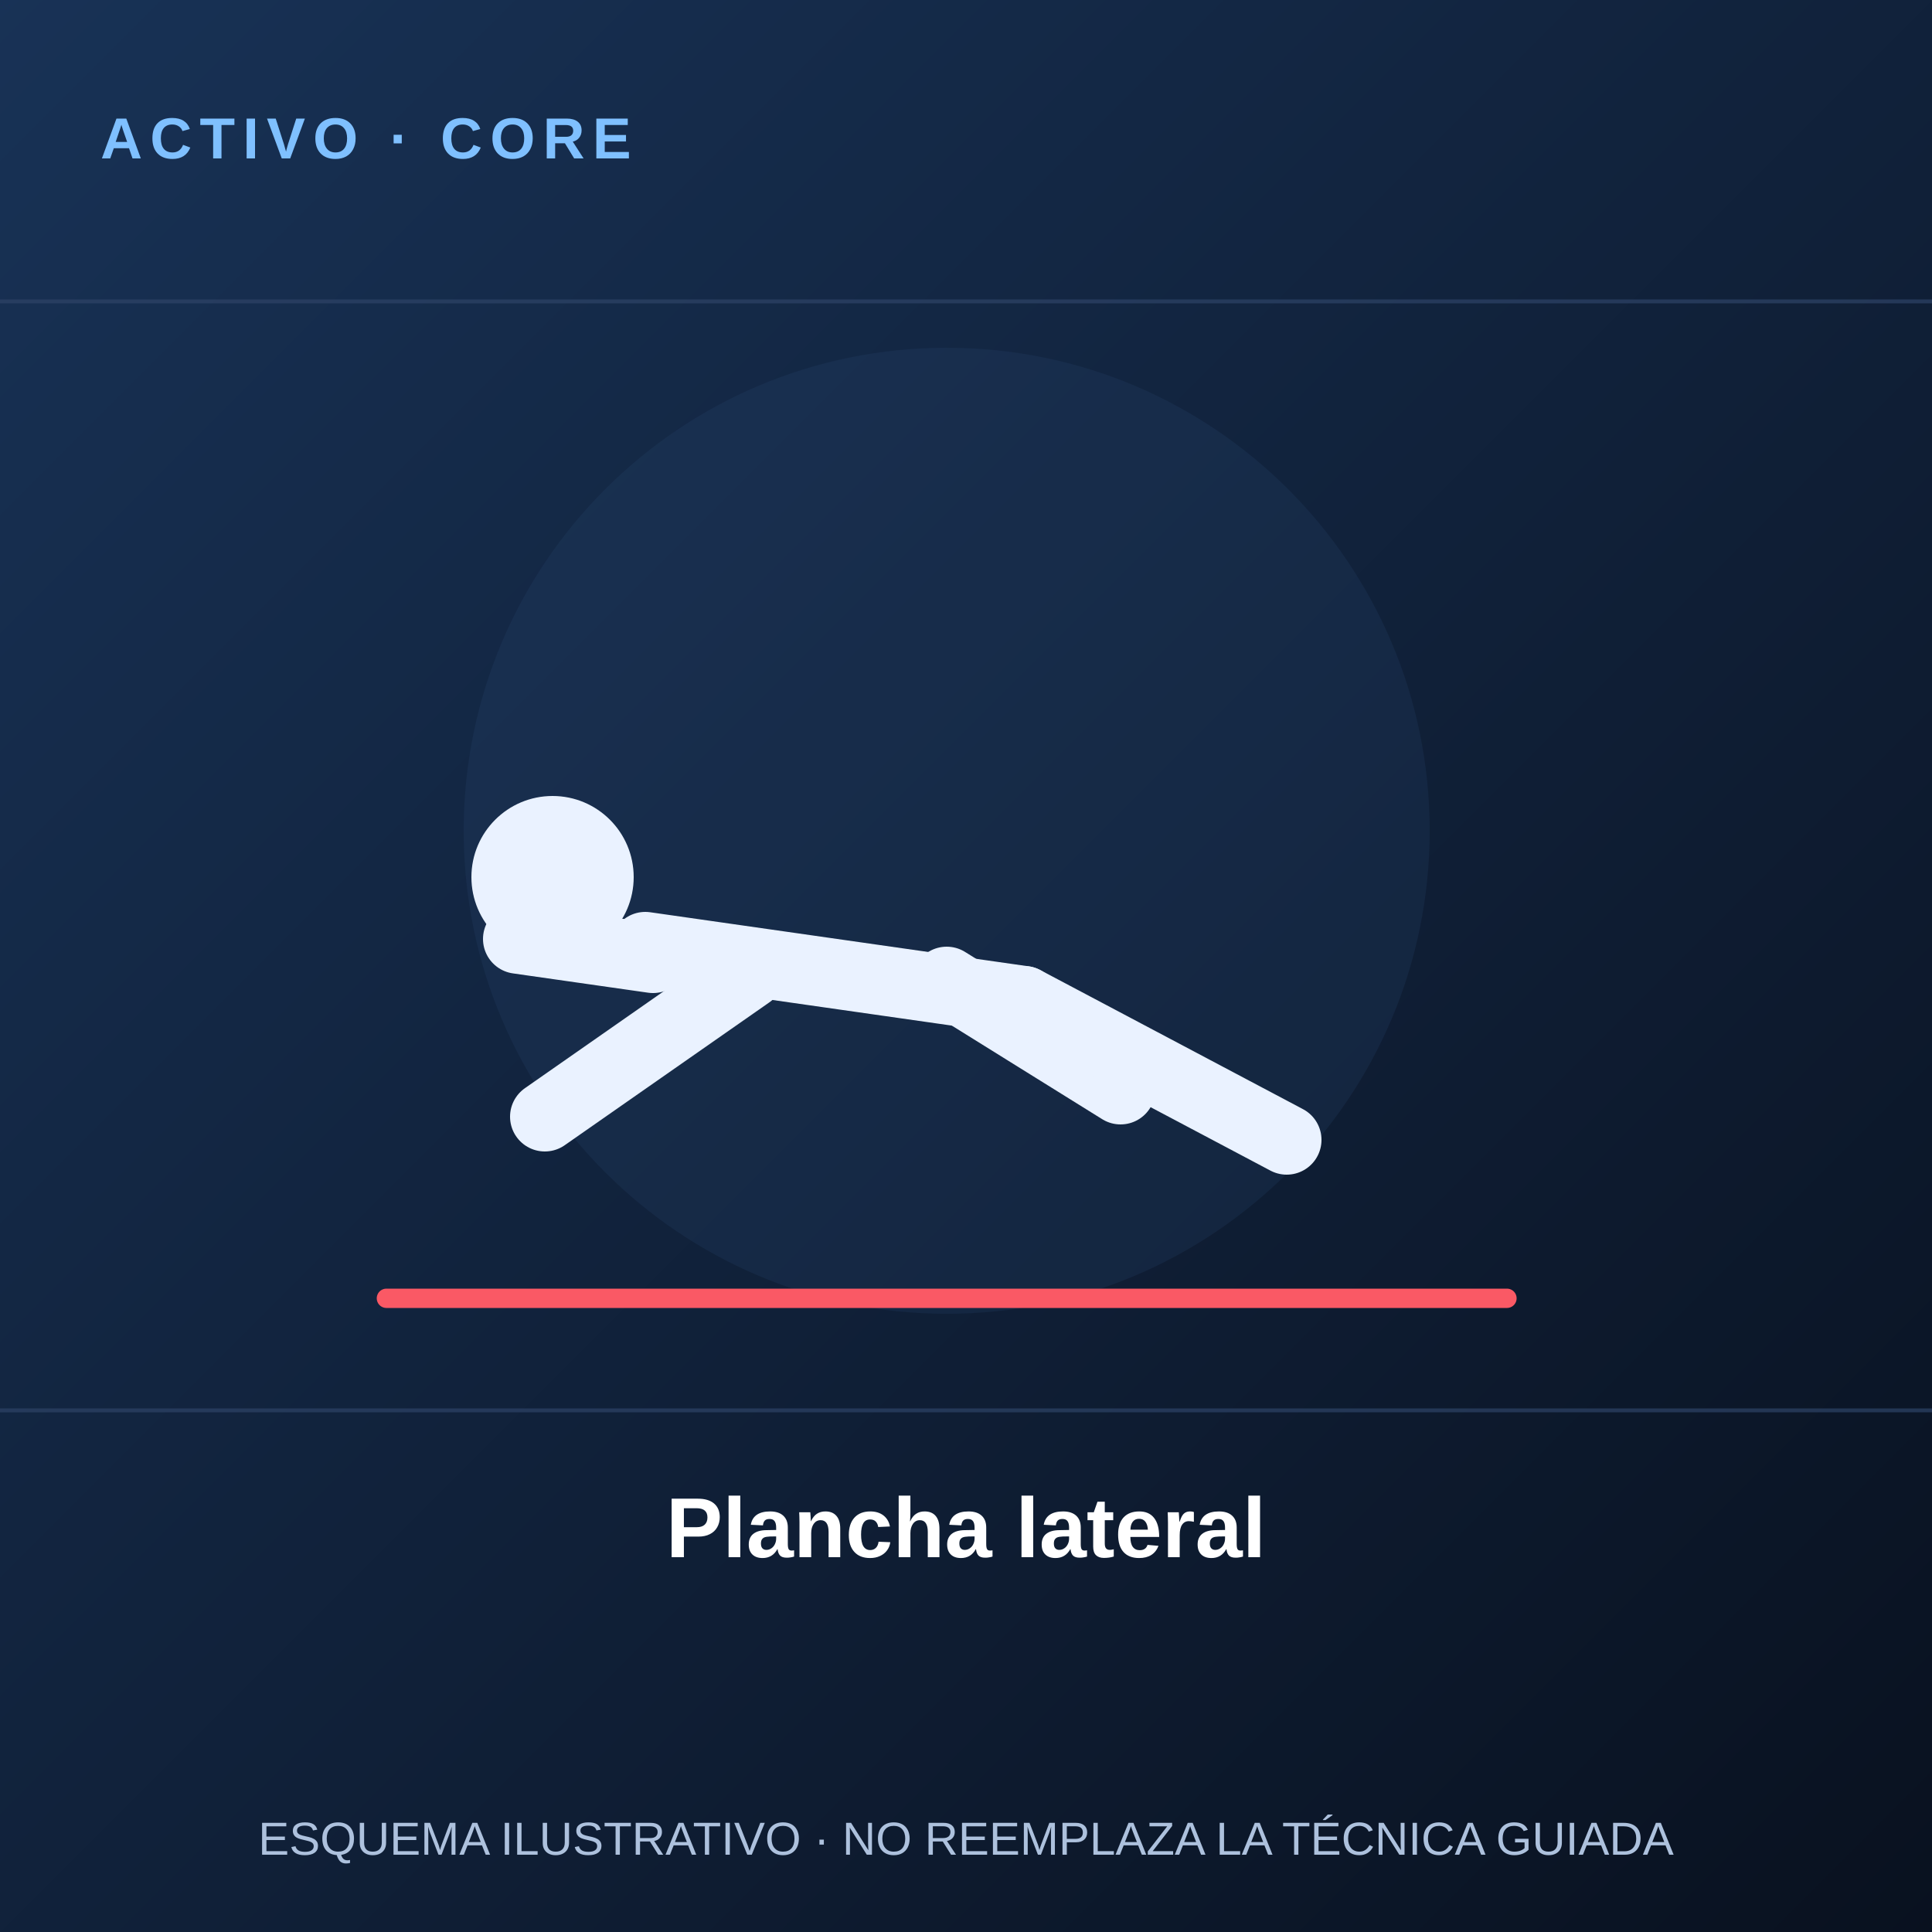
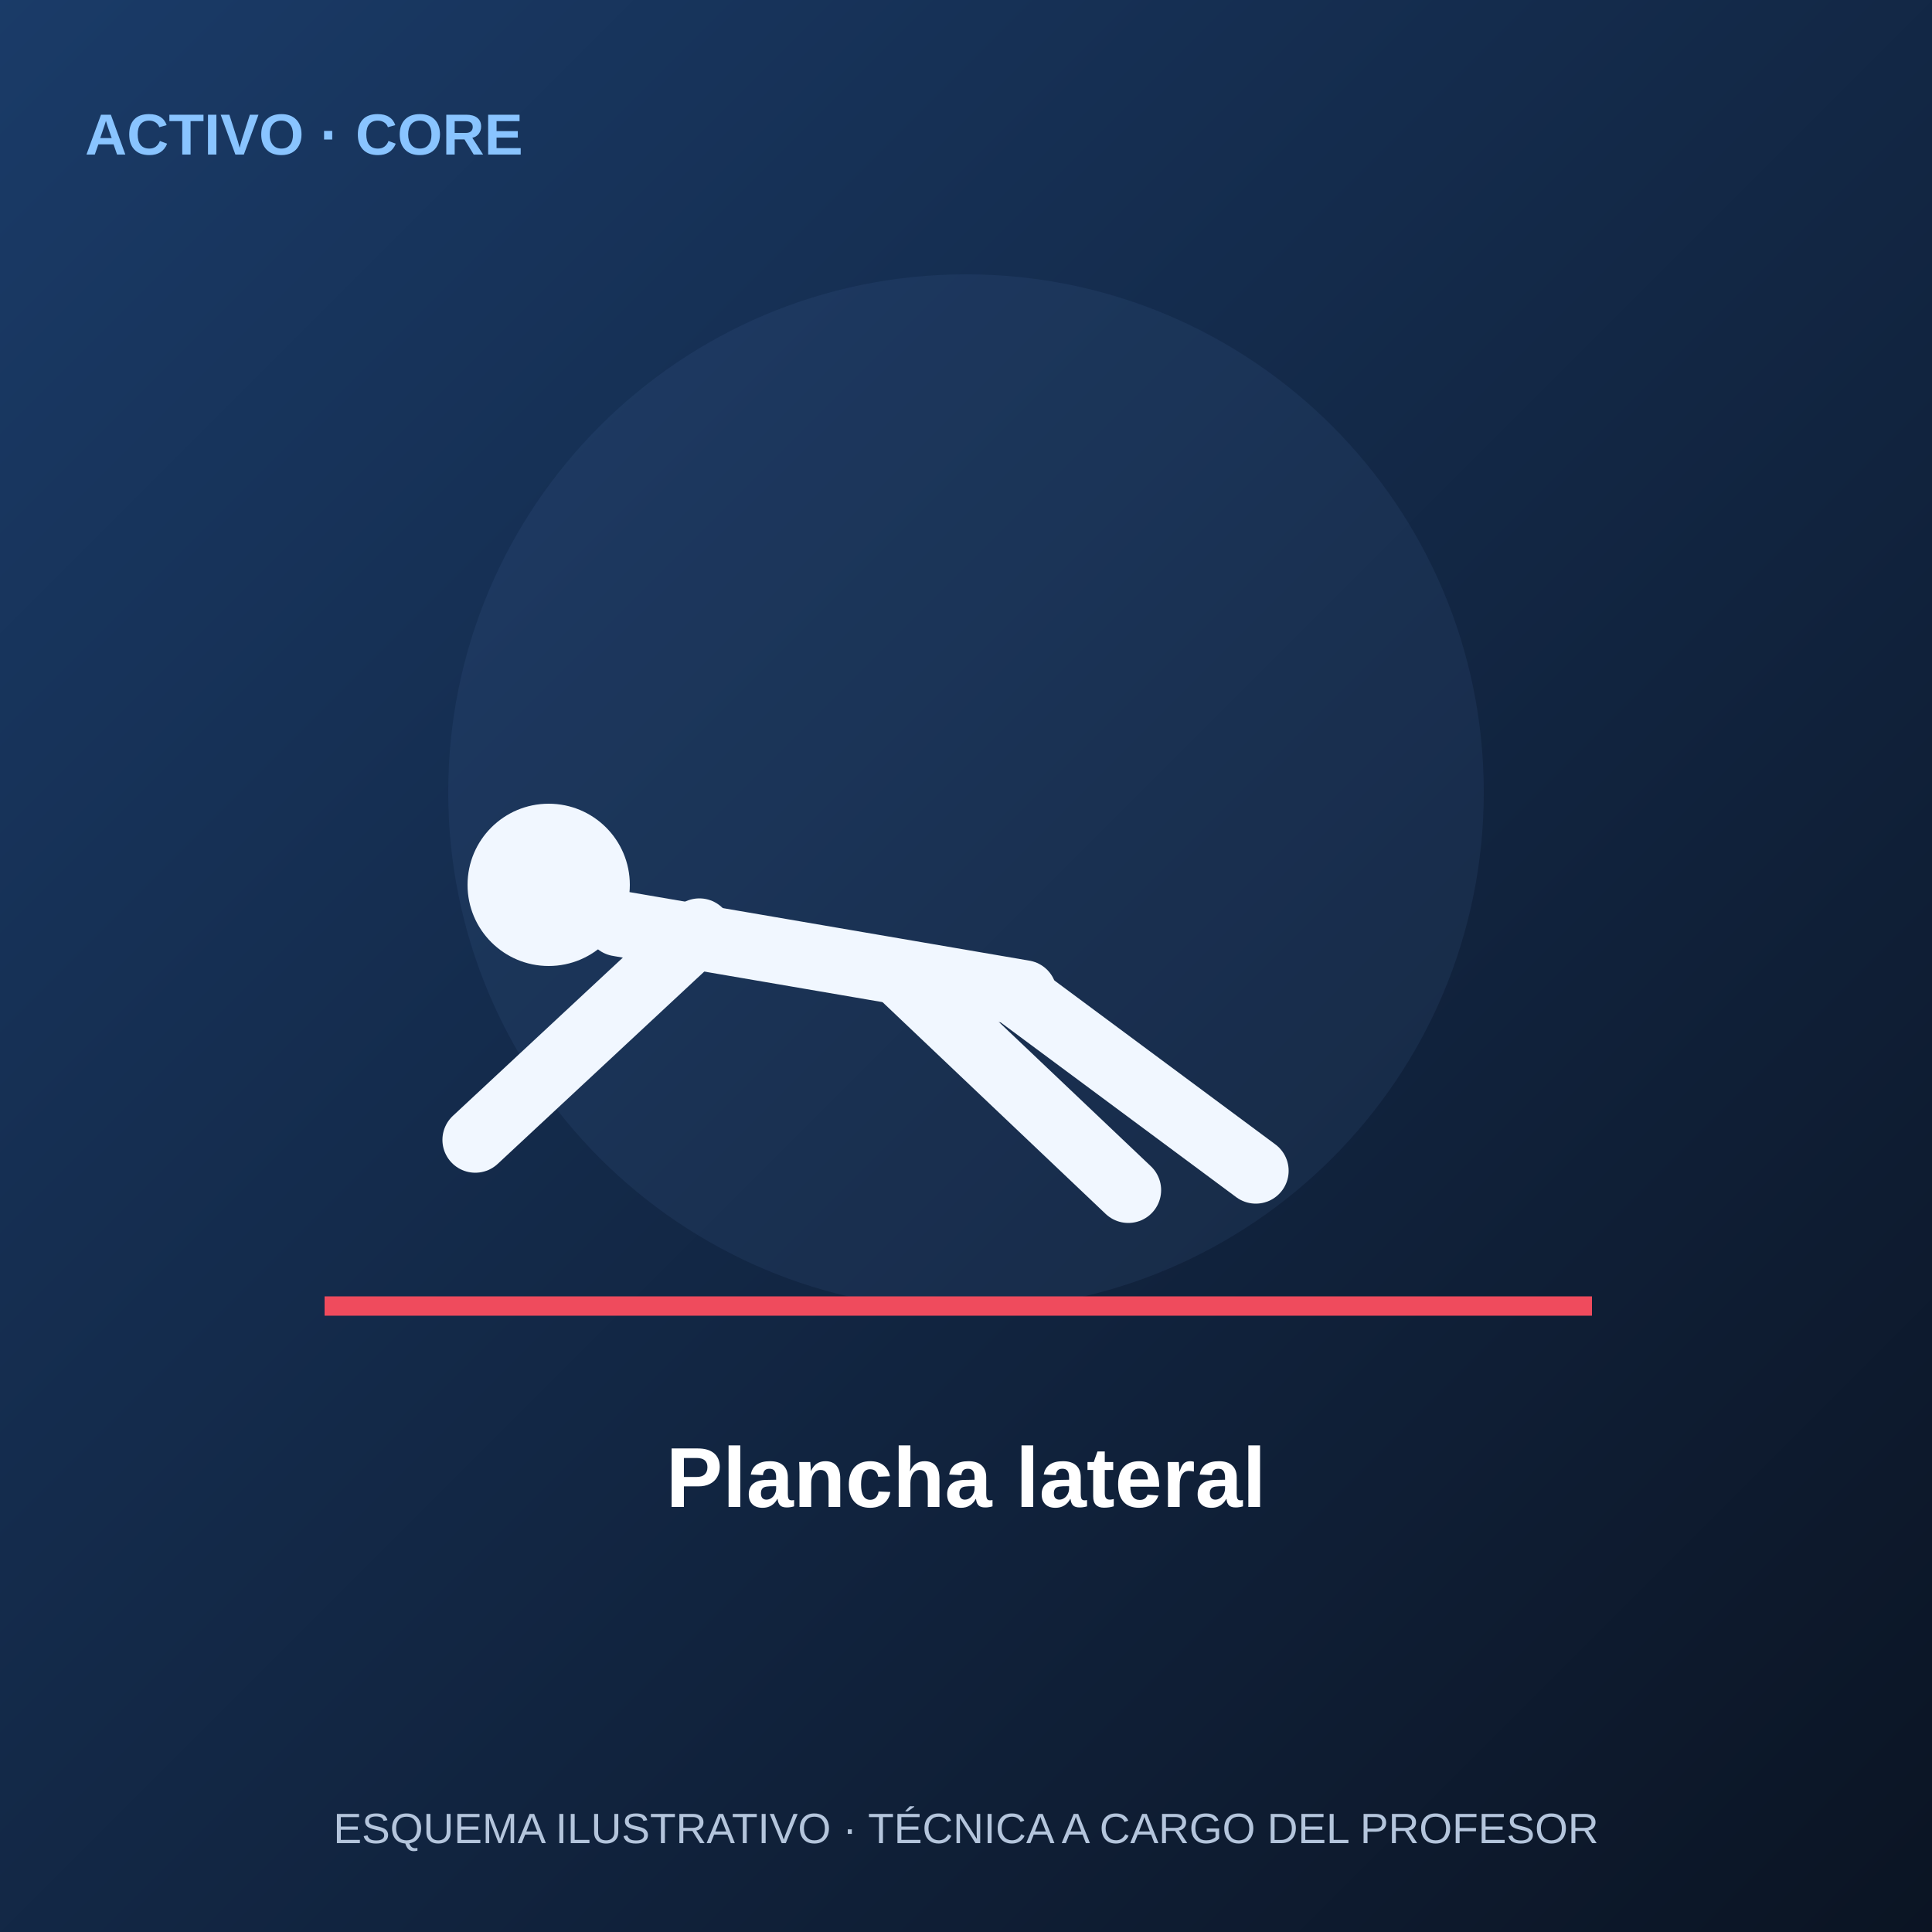
- <svg xmlns="http://www.w3.org/2000/svg" viewBox="0 0 500 500" width="500" height="500" role="img" aria-label="Ilustración esquemática: Plancha lateral">
+ <svg xmlns="http://www.w3.org/2000/svg" width="500" height="500" viewBox="0 0 500 500" role="img" aria-label="Esquema de Plancha lateral">
  <defs>
-     <linearGradient id="g" x1="0" y1="0" x2="1" y2="1">
-       <stop stop-color="#183256" />
-       <stop offset="1" stop-color="#09111f" />
+     <linearGradient id="a" x2="1" y2="1">
+       <stop stop-color="#1a3b68" />
+       <stop offset="1" stop-color="#0b1423" />
    </linearGradient>
  </defs>
-   <rect width="500" height="500" fill="url(#g)" />
-   <path d="M0 78H500 M0 365H500" stroke="#2d4367" opacity=".7" />
-   <circle cx="245" cy="215" r="125" fill="#2d4c7a" opacity=".18" />
-   <text x="26" y="41" fill="#7fc0ff" font-family="Arial,sans-serif" font-size="15" font-weight="700" letter-spacing="2">ACTIVO · CORE</text>
-   <path d="M100 336h290" stroke="#fa5965" stroke-width="5" stroke-linecap="round" />
-   <path d="M167 245 L265 259" fill="none" stroke="#eaf2ff" stroke-width="18" stroke-linecap="round" stroke-linejoin="round" />
-   <path d="M194 252 L141 289" fill="none" stroke="#eaf2ff" stroke-width="18" stroke-linecap="round" stroke-linejoin="round" />
-   <path d="M245 254 L290 282" fill="none" stroke="#eaf2ff" stroke-width="18" stroke-linecap="round" stroke-linejoin="round" />
-   <path d="M265 259 L333 295" fill="none" stroke="#eaf2ff" stroke-width="18" stroke-linecap="round" stroke-linejoin="round" />
-   <path d="M169 248 L134 243" fill="none" stroke="#eaf2ff" stroke-width="18" stroke-linecap="round" stroke-linejoin="round" />
-   <circle cx="143" cy="227" r="21" fill="#eaf2ff" />
-   <text x="250" y="403" font-family="Arial, sans-serif" font-size="22" font-weight="bold" text-anchor="middle" fill="white">Plancha lateral</text>
-   <text x="250" y="480" text-anchor="middle" font-family="Arial,sans-serif" font-size="12" fill="#adc1dd">ESQUEMA ILUSTRATIVO · NO REEMPLAZA LA TÉCNICA GUIADA</text>
+   <rect width="500" height="500" fill="url(#a)" />
+   <circle cx="250" cy="205" r="134" fill="#5c80c3" opacity=".1" />
+   <text x="22" y="40" font-size="15" font-family="Arial,sans-serif" fill="#89c4ff" font-weight="bold">ACTIVO · CORE</text>
+   <path d="M84 338h328" stroke="#ef4b5d" stroke-width="5" />
+   <path d="M160 239 L265 257" stroke="#f1f7ff" stroke-width="17" stroke-linejoin="round" stroke-linecap="round" fill="none" />
+   <path d="M181 241 L123 295" stroke="#f1f7ff" stroke-width="17" stroke-linejoin="round" stroke-linecap="round" fill="none" />
+   <path d="M263 257 L325 303" stroke="#f1f7ff" stroke-width="17" stroke-linejoin="round" stroke-linecap="round" fill="none" />
+   <path d="M233 252 L292 308" stroke="#f1f7ff" stroke-width="17" stroke-linejoin="round" stroke-linecap="round" fill="none" />
+   <circle cx="142" cy="229" r="21" fill="#f1f7ff" />
+   <text x="250" y="390" fill="white" font-family="Arial,sans-serif" font-size="22" font-weight="bold" text-anchor="middle">Plancha lateral</text>
+   <text x="250" y="477" text-anchor="middle" font-family="Arial,sans-serif" font-size="11" fill="#b4c5dc">ESQUEMA ILUSTRATIVO · TÉCNICA A CARGO DEL PROFESOR</text>
</svg>
